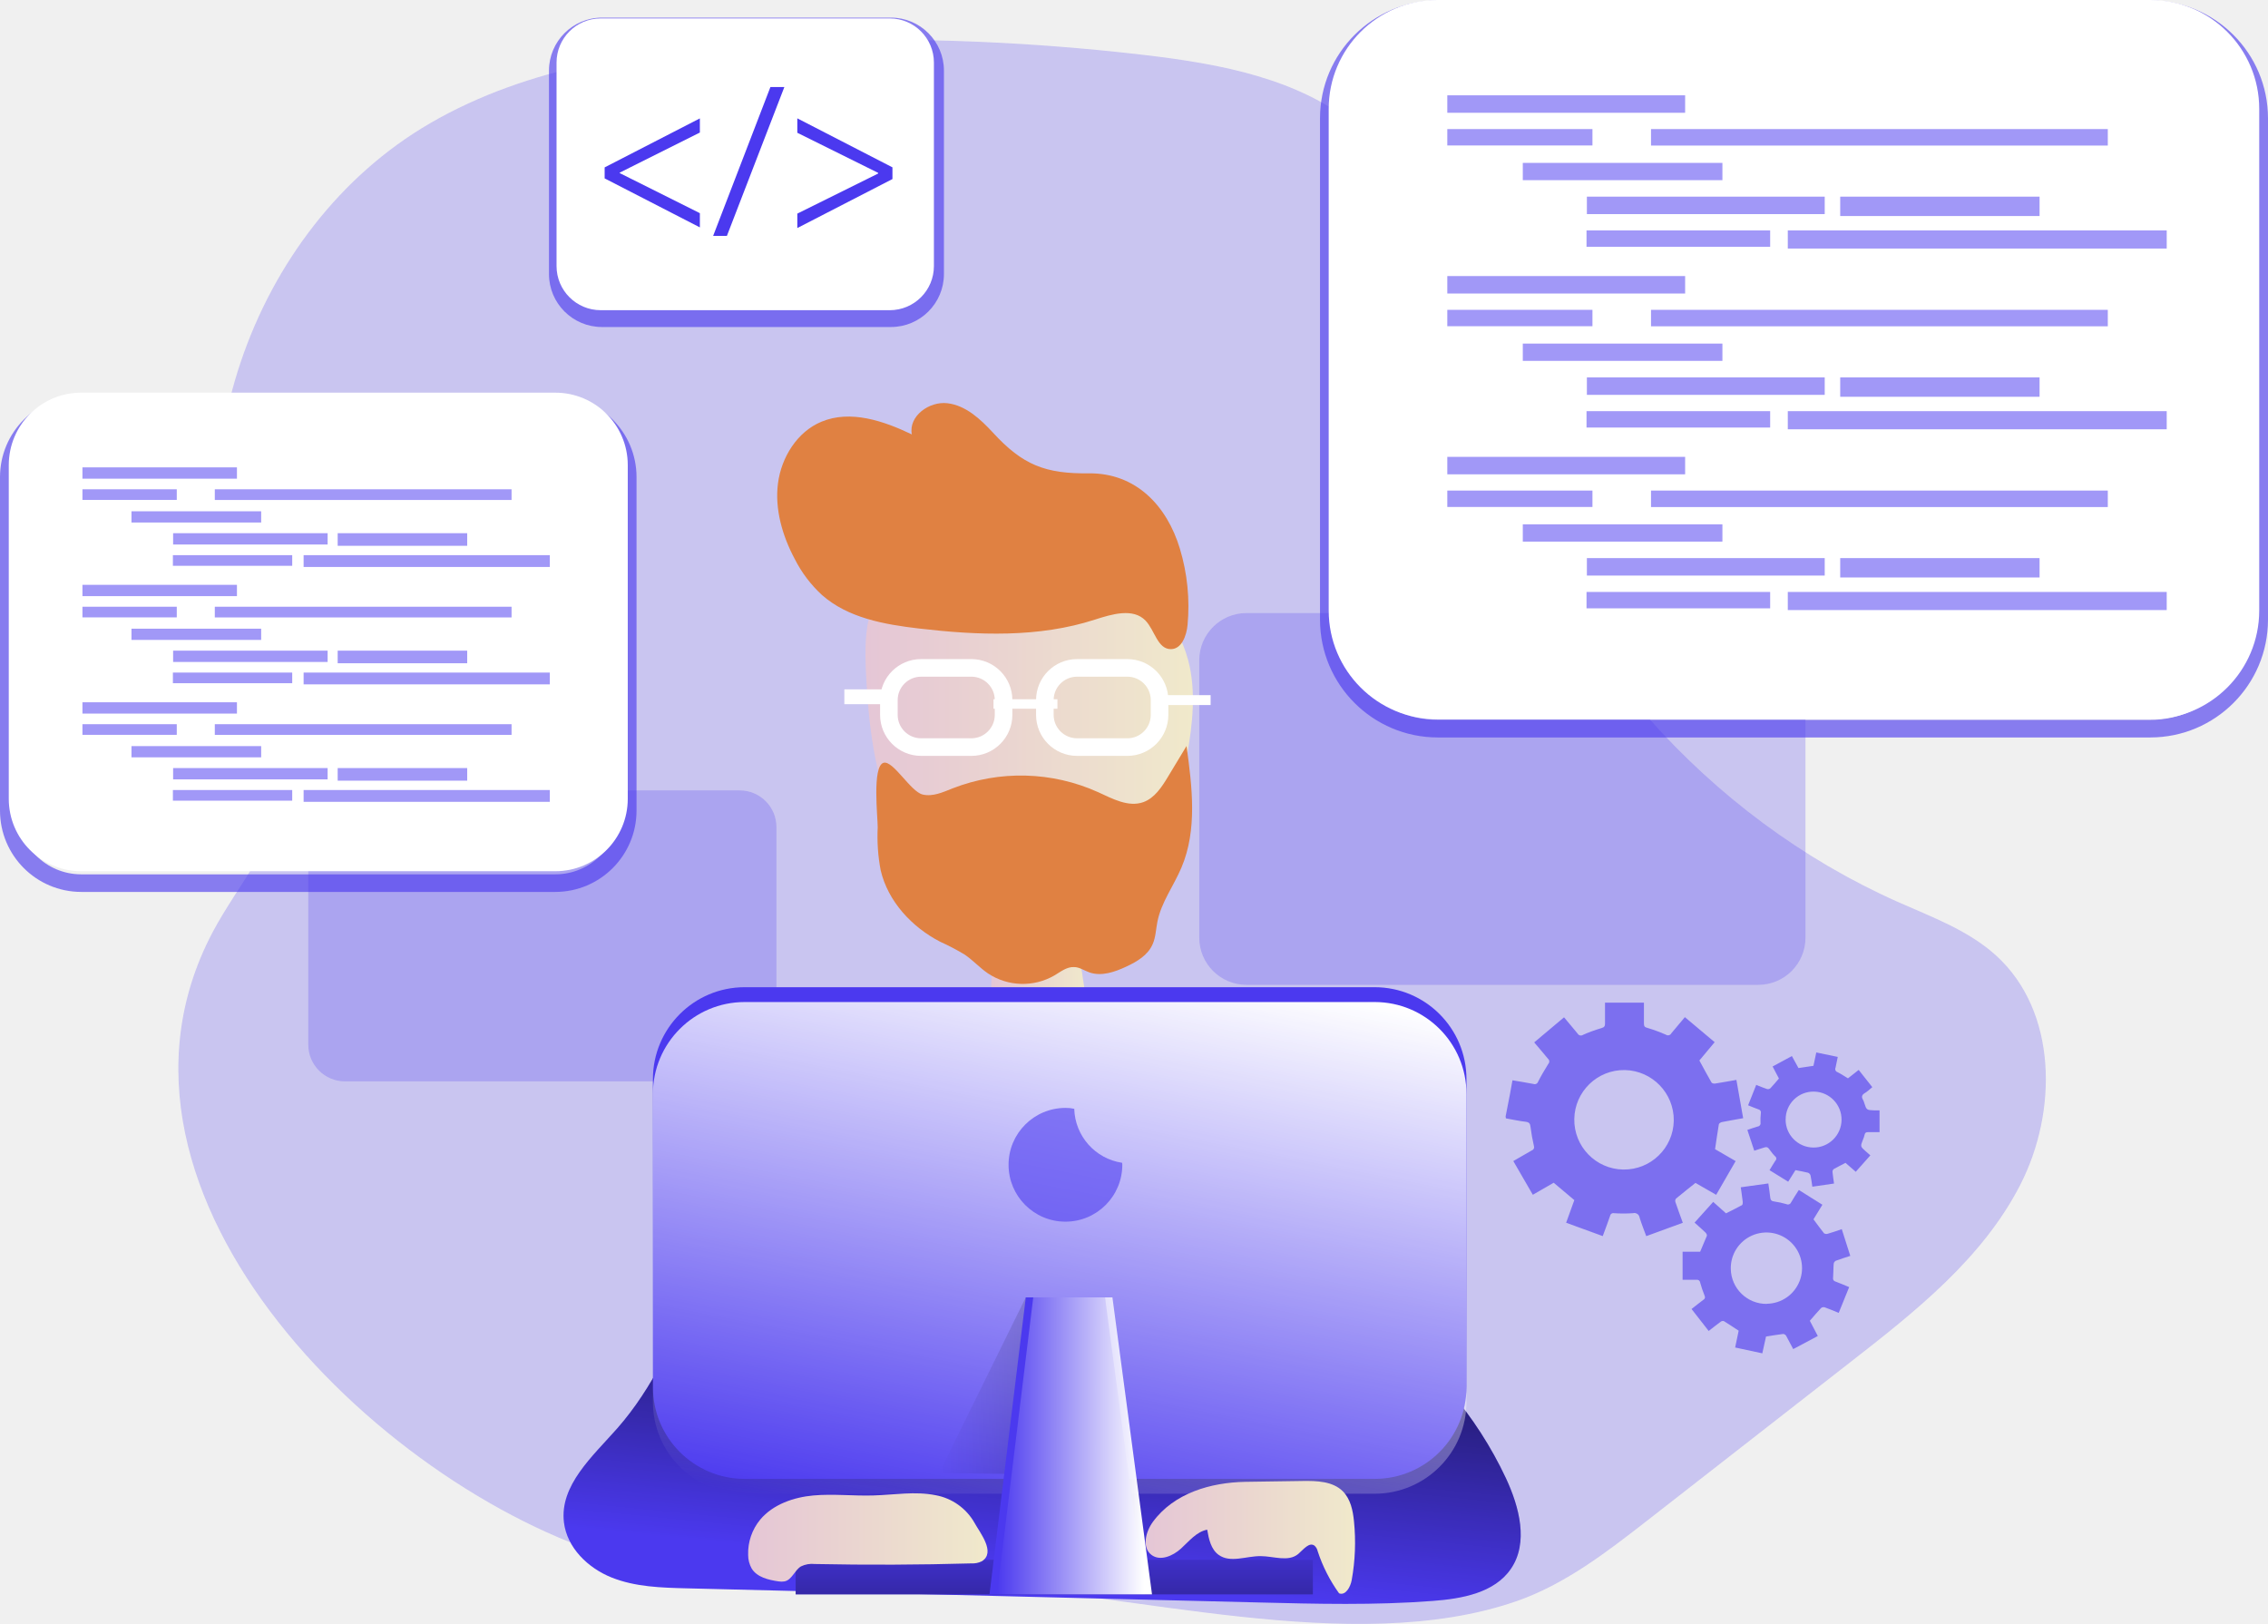
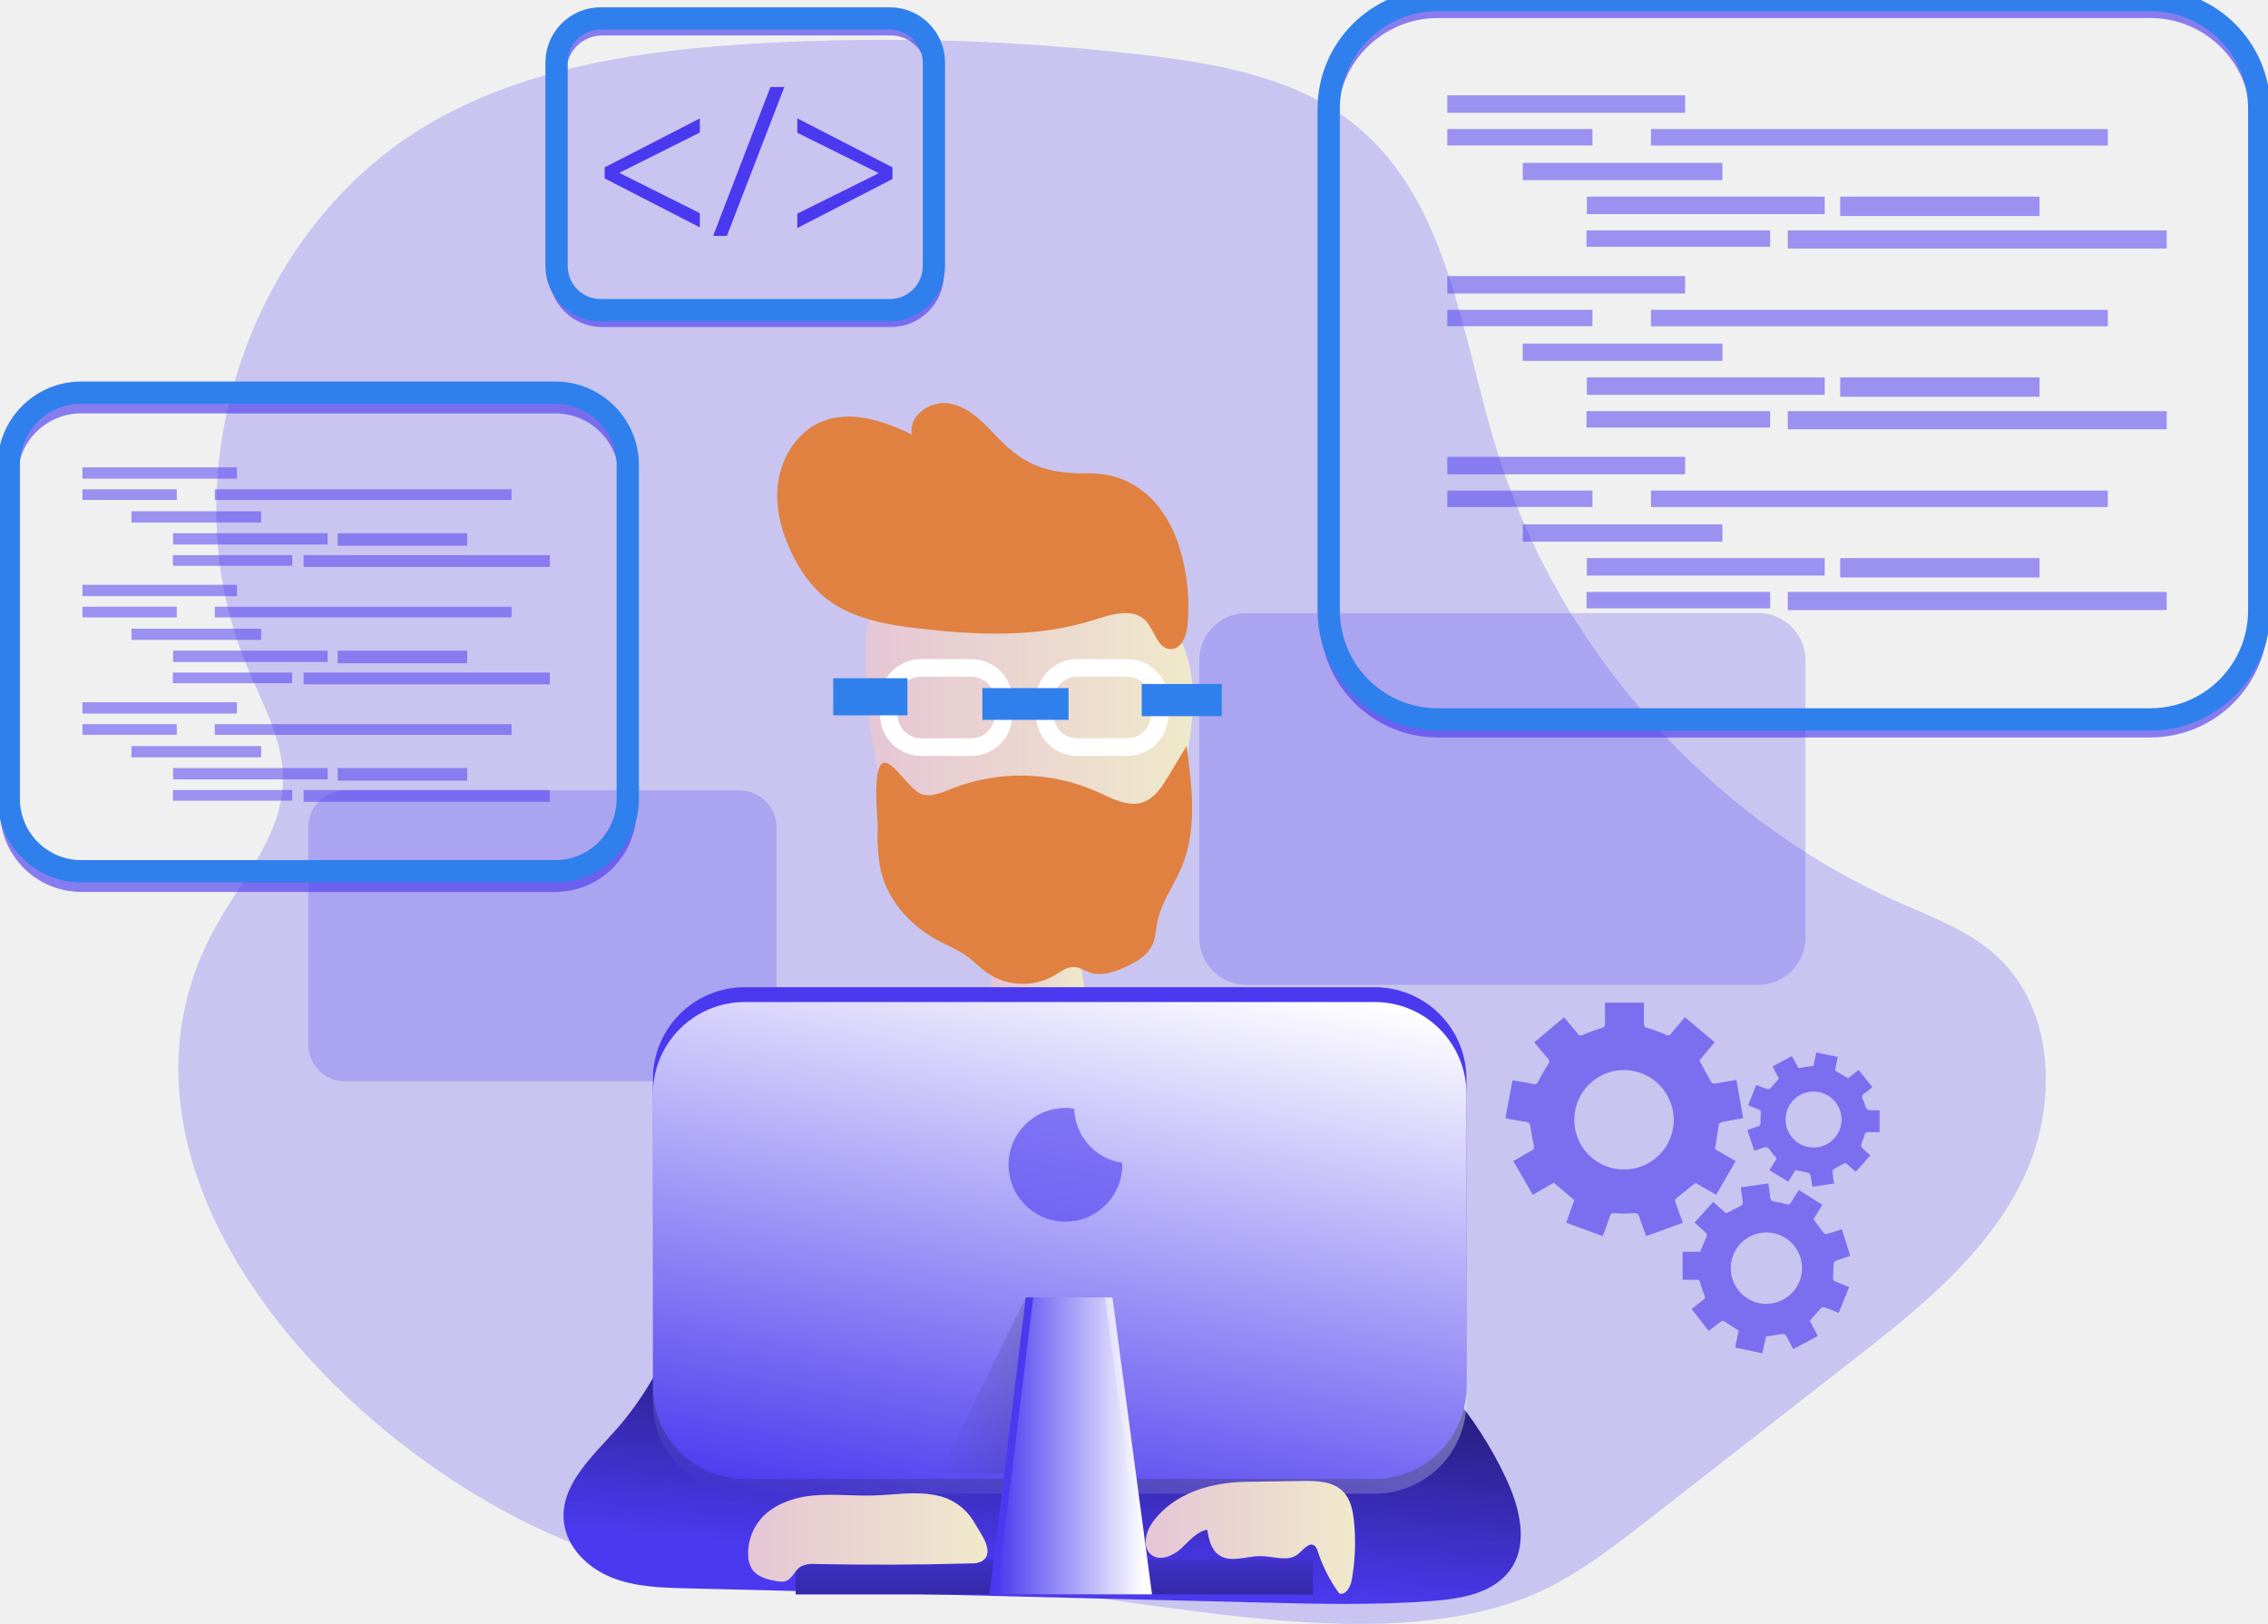
<svg xmlns="http://www.w3.org/2000/svg" xmlns:xlink="http://www.w3.org/1999/xlink" data-name="Layer 1" viewBox="0 0 509.23 364.6">
+   <style>
+         .coding_theme {
+             fill:none;
+             stroke:#2f80ec;
+             stroke-width:5;
+             stroke-miterlimit:10;
+         }
+         [data-theme='dark'] .coding_theme {
+             stroke:#4f46e4;
+         }
+     </style>
  <defs>
    <linearGradient id="a" x1="225" y1="279.58" x2="246.68" y2="279.58" gradientUnits="userSpaceOnUse">
      <stop offset="0" stop-color="#e5c6d6" />
      <stop offset=".42" stop-color="#ead4d0" />
      <stop offset="1" stop-color="#f0e9cb" />
    </linearGradient>
    <linearGradient id="d" x1="196.9" y1="214.27" x2="270.4" y2="214.27" xlink:href="#a" />
    <linearGradient id="b" x1="235.47" y1="403.52" x2="245.47" y2="302.39" gradientUnits="userSpaceOnUse">
      <stop offset="0" stop-color="#010101" stop-opacity="0" />
      <stop offset=".95" stop-color="#010101" />
    </linearGradient>
    <linearGradient id="e" x1="236.71" y1="341.09" x2="236.71" y2="400.36" xlink:href="#b" />
    <linearGradient id="c" x1="224.9" y1="346.73" x2="252.31" y2="206.71" gradientUnits="userSpaceOnUse">
      <stop offset="0" stop-color="#fff" stop-opacity="0" />
      <stop offset=".95" stop-color="#fff" />
    </linearGradient>
    <linearGradient id="f" x1="210.88" y1="311.27" x2="250.61" y2="311.27" xlink:href="#b" />
    <linearGradient id="g" x1="223.84" y1="324.62" x2="258.66" y2="324.62" xlink:href="#c" />
    <linearGradient id="h" x1="170.56" y1="395.25" x2="224.36" y2="395.25" xlink:href="#a" />
    <linearGradient id="i" x1="259.78" y1="395.21" x2="306.81" y2="395.21" xlink:href="#a" />
  </defs>
  <path d="M47.72 209.34c5.86-11.1 15.44-21.13 15.81-33.68.26-9.18-4.56-17.6-8.09-26.09-18-43.23.64-98.39 41.13-121.9 22.1-12.83 48.29-16.49 73.8-17.93a500.35 500.35 0 0186.79 2.63c16.88 2 34.55 5.23 47.61 16.1 20.47 17 23.36 46.63 31.14 72.09 13.67 44.72 47.42 82.87 90.13 101.9 7.73 3.44 15.92 6.4 22.17 12.1 13.71 12.48 13.85 34.94 5.4 51.44s-23.52 28.43-38.17 39.83l-45.46 35.45c-9.2 7.17-18.62 14.47-29.65 18.26-36.75 12.64-86.6-2.22-124.75-3.91-24.63-1.1-50.74 1.34-74.81-5.08-53.28-14.23-124.33-81.88-93.05-141.21z" fill="#4b39ef" opacity=".24" style="isolation:isolate" />
  <rect x="271.83" y="187.67" width="136.11" height="83.47" rx="10.6" transform="rotate(-180 338.605 204.39)" fill="#4b39ef" opacity=".24" style="isolation:isolate" />
  <rect x="71.79" y="227.5" width="105.11" height="65.32" rx="8.24" transform="rotate(-180 123.06 235.14)" fill="#4b39ef" opacity=".24" style="isolation:isolate" />
  <path d="M482.81 165.57h-160a26.46 26.46 0 01-26.43-26.42V26.53A26.46 26.46 0 01322.81.1h160a26.46 26.46 0 0126.42 26.43v112.62a26.45 26.45 0 01-26.42 26.42zm-160-161.52a22.5 22.5 0 00-22.48 22.48v112.62a22.5 22.5 0 0022.48 22.47h160a22.5 22.5 0 0022.47-22.47V26.53a22.5 22.5 0 00-22.47-22.48zM200.05 73.42h-64.9a11.9 11.9 0 01-11.89-11.89V15.86a11.9 11.9 0 0111.89-11.9h64.9a11.9 11.9 0 0111.89 11.9v45.67a11.9 11.9 0 01-11.89 11.89zm-64.9-65.46a8 8 0 00-7.94 7.94v45.67a8 8 0 007.94 7.94h64.9a8 8 0 007.94-7.94V15.86a8 8 0 00-7.94-7.9z" fill="#4b39ef" opacity=".63" style="isolation:isolate" />
  <path d="M225.82 292.41a6.15 6.15 0 001 3.21 4.57 4.57 0 002.14 1.39c3.82 1.35 8-.21 11.75-1.76a10.11 10.11 0 004.36-2.77 9.44 9.44 0 001.47-5.29 79.24 79.24 0 00-.93-18.07 9.62 9.62 0 00-1.53-4.39c-1.85-2.45-5.33-2.78-8.4-2.9-7.73-.29-10-1.28-10.44 6.82a147.34 147.34 0 00.58 23.76z" transform="translate(-2.56 -50.04)" fill="url(#a)" />
  <path d="M203.56 234.62a41 41 0 007.62 11.63 32.35 32.35 0 0049.6-3.51c4.8-6.69 6.86-14.94 8.3-23.05 1.25-7.1 2.1-14.49.25-21.46-2.43-9.11-9.4-16.62-17.8-20.88s-18.1-5.5-27.5-4.83c-5.88.43-11.82 1.62-16.93 4.54-10.1 5.74-10.56 13.7-10.1 24.08.55 11.38 1.83 22.99 6.56 33.48z" transform="translate(-2.56 -50.04)" fill="url(#d)" />
  <path d="M222.9 97.08c-2.78-3-6.07-6.06-10.17-6.55s-8.78 2.9-8 7c-6.35-3.05-13.79-5.56-20.29-2.85-5.46 2.26-9 8-9.76 13.82s1 11.82 3.76 17a28.37 28.37 0 006.13 8.1c5.86 5.16 14 6.6 21.78 7.51 13.2 1.54 26.84 2.1 39.49-2 3.82-1.23 8.59-2.67 11.37.23 2.07 2.15 2.69 6.41 5.68 6.4 2.42 0 3.52-3 3.75-5.43a44.83 44.83 0 00-1.72-17.12c-2.91-9.63-9.84-17-20.39-16.92-9.77.12-14.88-1.81-21.63-9.19z" fill="#e08142" />
  <rect x="199.58" y="149.95" width="25.75" height="17.78" rx="7.23" fill="none" stroke="#fff" stroke-miterlimit="10" stroke-width="3.95" />
  <rect x="234.6" y="149.95" width="25.75" height="17.78" rx="7.23" fill="none" stroke="#fff" stroke-miterlimit="10" stroke-width="3.95" />
-   <path fill="#fff" d="M223.07 156.99h14.35v2.13h-14.35zm-33.49-2.22h11.67v3.33h-11.67zm69.27 1.3h12.97v2.22h-12.97z" />
+   <path class="coding_theme" d="M223.07 156.99h14.35v2.13h-14.35zm-33.49-2.22h11.67v3.33h-11.67zm69.27 1.3h12.97v2.22h-12.97z" />
  <path d="M197.07 185.74a40.73 40.73 0 00.66 9.62c1.62 7 7 12.79 13.38 16.08a51.41 51.41 0 015.55 2.92c1.82 1.25 3.33 2.93 5.16 4.18a14.17 14.17 0 0014.94.45c1.39-.83 2.77-1.95 4.39-1.87 1.24 0 2.32.81 3.49 1.21 2.67.91 5.59-.08 8.15-1.27s4.93-2.61 6-5.05c.71-1.58.74-3.37 1.08-5.07.86-4.36 3.67-8.06 5.4-12.16 3.6-8.49 2.4-18.16 1.14-27.29l-4.16 6.89c-1.4 2.32-3 4.79-5.54 5.71-3.35 1.19-6.91-.75-10.15-2.24a42.21 42.21 0 00-32.68-.85c-2.16.86-4.45 1.92-6.72 1.38-2.7-.64-6.65-7.74-8.78-7.12-2.6.78-1.29 12.3-1.31 14.48z" fill="#e08142" />
  <path d="M223.3 233.22c27.08-3.86 55.85 9.87 69.89 33.35 4.68 7.84 7.82 16.57 13 24.1 5.47 8 13 14.29 19.29 21.63a87.06 87.06 0 0112.65 19.59c3 6.44 5.13 14.48 1.1 20.35-3.7 5.4-11 6.7-17.55 7.19-13 1-26.11.67-39.17.34l-128.32-3.17c-5.72-.14-11.58-.31-16.89-2.44s-10-6.69-10.68-12.37c-1-8.32 6.45-14.84 12-21.13 16.13-18.36 19.74-45.07 35.28-63.93a63.48 63.48 0 0147.54-22.77" fill="#4b39ef" />
  <path d="M225.86 283.26c27.08-3.86 55.85 9.87 69.89 33.35 4.68 7.84 7.82 16.57 13 24.1 5.47 8 13 14.29 19.29 21.63a87.06 87.06 0 0112.65 19.59c3 6.44 5.13 14.48 1.1 20.35-3.7 5.4-11 6.7-17.55 7.19-13 1-26.11.67-39.17.34l-128.32-3.17c-5.72-.14-11.58-.31-16.89-2.44s-10-6.69-10.68-12.37c-1-8.32 6.45-14.84 12-21.13 16.13-18.36 19.74-45.07 35.28-63.93A63.48 63.48 0 01224 284" transform="translate(-2.56 -50.04)" fill="url(#b)" />
  <path fill="#4b39ef" d="M178.65 350.18h116.13v7.78H178.65z" />
  <path fill="url(#e)" d="M178.65 350.18h116.13v7.78H178.65z" />
  <rect x="146.6" y="221.64" width="182.66" height="110.39" rx="20.61" fill="#4b39ef" />
  <rect x="146.6" y="224.97" width="182.66" height="110.39" rx="20.61" fill="url(#c)" />
  <path opacity=".26" fill="url(#f)" d="M210.88 330.71l19.44-39.43h17.79l2.5 39.99-39.73-.56z" />
  <path fill="#4b39ef" d="M257 357.96h-34.83l8.15-66.68h17.79l8.89 66.68z" />
  <path fill="url(#g)" d="M258.66 357.96h-34.82l8.15-66.68h17.78l8.89 66.68z" />
-   <rect x="298.33" width="208.93" height="161.51" rx="24.45" fill="#fff" />
+   <rect x="298.33" width="208.93" height="161.51" rx="24.45" class="coding_theme" />
  <path d="M124.69 200.25H18.23A18.26 18.26 0 010 182.01V107.1a18.26 18.26 0 0118.23-18.24h106.46a18.26 18.26 0 0118.23 18.24v74.91a18.26 18.26 0 01-18.23 18.24zM18.23 92.81A14.31 14.31 0 003.94 107.1v74.91a14.31 14.31 0 0014.29 14.29h106.46a14.31 14.31 0 0014.29-14.29V107.1a14.31 14.31 0 00-14.29-14.29z" fill="#4b39ef" opacity=".63" style="isolation:isolate" />
-   <rect x="1.97" y="88.16" width="138.98" height="107.44" rx="16.26" fill="#fff" />
-   <rect x="124.96" y="4.14" width="84.73" height="65.5" rx="9.91" fill="#fff" />
+   <rect x="1.97" y="88.16" width="138.98" height="107.44" rx="16.26" class="coding_theme" />
+   <rect x="124.96" y="4.14" width="84.73" height="65.5" rx="9.91" class="coding_theme" />
  <path d="M135.76 37.58l21.38-11v3.18l-18 9v.1l18 9v3.19l-21.38-11zm24.36 15.38l12.86-33.42h3.13l-12.9 33.42zm40.26-12.76l-21.36 11v-3.24l18.15-9v-.15l-18.15-9v-3.24l21.36 11z" fill="#4b39ef" />
  <path d="M212.62 385.73c-4.58-.92-9.3-.08-14 .06-4.48.13-9-.4-13.43 0s-9.07 2-11.93 5.41a11.85 11.85 0 00-2.72 7.93 6.21 6.21 0 00.8 3.08c1.22 1.95 3.76 2.54 6 2.87a4.06 4.06 0 001.39 0c1.65-.36 2.23-2.48 3.66-3.36a5.64 5.64 0 013.13-.54q17.58.36 35.17-.14a4.63 4.63 0 002.33-.48c3.2-2-.5-6.48-1.65-8.62a12.66 12.66 0 00-8.75-6.21z" transform="translate(-2.56 -50.04)" fill="url(#h)" />
  <path d="M261.4 391.74c-1.61 2.21-2.49 5.72-.32 7.38 1.95 1.5 4.81.26 6.63-1.39s3.48-3.79 5.9-4.26c.36 2.1.84 4.4 2.56 5.65 2.61 1.9 6.21.26 9.43.29 2.9 0 6.21 1.37 8.45-.48 1.16-1 2.48-2.77 3.68-1.85a2.39 2.39 0 01.69 1.23 34.38 34.38 0 004.8 9.45c1.46.57 2.56-1.41 2.84-3a47.44 47.44 0 00.51-13.14c-.24-2.44-.76-5-2.5-6.76-2.27-2.27-5.86-2.37-9.07-2.32l-12.88.19c-7.66.15-15.95 2.49-20.72 9.01z" transform="translate(-2.56 -50.04)" fill="url(#i)" />
  <path d="M251.99 261.53a12.77 12.77 0 11-12.79-12.79 8.57 8.57 0 012 .2 12.61 12.61 0 0010.74 12.12 1.83 1.83 0 01.05.47z" fill="#4b39ef" opacity=".59" style="isolation:isolate" />
  <path d="M324.96 21.4h53.4v3.92h-53.4zm0 7.58h32.59v3.68h-32.59zm45.74 0h102.56v3.7H370.7zm-28.79 7.59h44.82v3.88h-44.82zm14.39 7.58h53.4v3.92h-53.4zm56.88 0h44.76v4.35h-44.76zm-56.96 7.58h41.23v3.68h-41.23zm45.19 0h85.08v4.07h-85.08zm-76.45 10.25h53.4v3.92h-53.4zm0 7.58h32.59v3.68h-32.59zm45.74 0h102.56v3.7H370.7zm-28.79 7.58h44.82v3.88h-44.82zm14.39 7.59h53.4v3.92h-53.4zm56.88 0h44.76v4.35h-44.76zm-56.96 7.58h41.23v3.68h-41.23zm45.19 0h85.08v4.07h-85.08zm-76.45 10.26h53.4v3.92h-53.4zm0 7.57h32.59v3.68h-32.59zm45.74 0h102.56v3.7H370.7zm-28.79 7.58h44.82v3.88h-44.82zm14.39 7.58h53.4v3.92h-53.4zm56.88 0h44.76v4.35h-44.76zm-56.96 7.6h41.23v3.68h-41.23zm45.19 0h85.08v4.07h-85.08zm-382.9-27.97H53.2v2.54H18.51zm0 4.92h21.18v2.39H18.51zm29.72 0h66.63v2.4H48.23zm-18.71 4.94h29.12v2.52H29.52zm9.35 4.92h34.69v2.54H38.87zm36.95 0h29.08v2.83H75.82zm-37 4.93h26.79v2.39H38.82zm29.35 0h55.28v2.65H68.17zm-49.66 6.66H53.2v2.54H18.51zm0 4.92h21.18v2.39H18.51zm29.72 0h66.63v2.4H48.23zm-18.71 4.93h29.12v2.52H29.52zm9.35 4.93h34.69v2.54H38.87zm36.95 0h29.08v2.83H75.82zm-37 4.92h26.79v2.39H38.82zm29.35 0h55.28v2.65H68.17zm-49.66 6.67H53.2v2.54H18.51zm0 4.92h21.18v2.39H18.51zm29.72 0h66.63v2.4H48.23zm-18.71 4.92h29.12v2.52H29.52zm9.35 4.93h34.69v2.54H38.87zm36.95 0h29.08v2.83H75.82zm-37 4.93h26.79v2.39H38.82zm29.35 0h55.28v2.65H68.17z" opacity=".52" fill="#4b39ef" />
  <path d="M338.05 250.67c.32-1.71.66-3.42 1-5.13.18-1 .35-1.93.54-3 1.6.27 3.16.52 4.71.82a.8.8 0 001.05-.52c.7-1.36 1.48-2.68 2.3-4a.77.77 0 00-.07-1.12c-1-1.19-2-2.42-3.11-3.69l6.7-5.63c1 1.23 2.06 2.42 3.05 3.65a.84.84 0 001.22.28 33.56 33.56 0 014.14-1.51c.65-.19.8-.45.79-1.06v-4.65h8.74v4.67c0 .62.16.85.79 1a35.33 35.33 0 014.14 1.52.83.83 0 001.21-.3c1-1.21 2-2.39 3.05-3.64l6.69 5.62-3.43 4.11c.93 1.71 1.8 3.35 2.73 4.95.1.18.54.27.8.23 1.56-.24 3.12-.53 4.78-.82l1.52 8.6c-1.63.29-3.21.56-4.78.87-.26.05-.64.29-.68.5-.31 1.82-.56 3.65-.85 5.58l4.62 2.68-4.37 7.57-4.65-2.67c-1.5 1.2-2.95 2.34-4.38 3.53a.83.83 0 00-.13.74c.52 1.55 1.09 3.08 1.67 4.68l-8.21 3c-.51-1.39-1.06-2.75-1.49-4.15a1.19 1.19 0 00-1.5-1 31.73 31.73 0 01-4.25 0 .71.71 0 00-.87.58c-.52 1.5-1.08 3-1.66 4.56l-8.22-3 1.84-5.08-4.63-3.9-4.69 2.7-4.38-7.57c1.45-.84 2.81-1.64 4.19-2.41a.76.76 0 00.43-1 44.39 44.39 0 01-.76-4.27c-.09-.7-.25-1-1-1.13-1.52-.17-3-.5-4.52-.77zm26.76-10.43a11.17 11.17 0 1011 11.36 11.23 11.23 0 00-11-11.36zm48.72 35.72l1.91 6c-1.11.37-2.18.69-3.21 1.08a.91.91 0 00-.51.65c-.09 1.06-.06 2.12-.14 3.18a.7.7 0 00.53.85c1 .37 2 .81 3.08 1.25-.8 2-1.56 3.85-2.35 5.79-1.09-.44-2.12-.89-3.17-1.26a.91.91 0 00-.8.18c-.84.89-1.63 1.84-2.51 2.85l1.79 3.42-5.52 2.94c-.55-1-1.05-2-1.6-3a.88.88 0 00-.66-.4c-1.27.15-2.54.38-3.85.58l-.83 3.77-6.1-1.31.79-3.77c-1.13-.74-2.21-1.47-3.32-2.15a.79.79 0 00-.7.12c-.9.66-1.77 1.36-2.71 2.09l-3.85-4.93c.92-.72 1.76-1.4 2.63-2.05a.67.67 0 00.3-.94 27.5 27.5 0 01-1-2.95.68.68 0 00-.78-.62h-3.16v-6.3h3.94c.5-1.18 1-2.36 1.51-3.57.07-.18-.12-.55-.29-.72-.78-.76-1.61-1.47-2.47-2.25l4.18-4.65 2.88 2.57c1.22-.62 2.41-1.2 3.58-1.84.14-.08.2-.46.18-.68-.12-1.08-.29-2.16-.45-3.33l6.19-.86c.16 1.11.32 2.13.43 3.16.06.58.3.82.91.89a19.56 19.56 0 012.71.59.77.77 0 001.06-.39c.53-.93 1.12-1.81 1.74-2.79l5.29 3.32-2 3.27c.79 1.07 1.56 2.13 2.37 3.14a1 1 0 00.77.12c1.06-.31 2.12-.66 3.21-1.05zm-16.8 16.75a8 8 0 10-8.12-7.84 8 8 0 008.12 7.87zm18.19-50.61l2.41-1.89 3.06 3.87c-.59.47-1.11 1-1.7 1.34s-.81.81-.41 1.46a2.94 2.94 0 01.3.76c.52 1.58.52 1.58 2.22 1.65h1.21v4.89h-2.55c-.47 0-.7.11-.8.57a6.05 6.05 0 01-.36 1.09c-.62 1.55-.63 1.55.65 2.68l1 .87-3.28 3.69-2.3-2c-.9.47-1.8.91-2.67 1.41a.82.82 0 00-.25.65c.08.84.22 1.67.34 2.58l-4.87.71c-.13-.89-.23-1.73-.41-2.54a.93.93 0 00-.56-.6c-.9-.23-1.81-.38-2.82-.58l-1.63 2.6-4.19-2.59c.45-.74.86-1.45 1.31-2.13a.63.63 0 00-.08-1 8.61 8.61 0 01-.95-1.13c-.77-1.07-.76-1.07-2.05-.65-.51.18-1 .34-1.66.54l-1.55-4.67c.81-.27 1.56-.55 2.34-.77a.72.72 0 00.61-.87 13.67 13.67 0 01.08-2.12.69.69 0 00-.53-.85c-.77-.27-1.52-.59-2.33-.92l1.82-4.58c.84.33 1.62.67 2.42.93a.87.87 0 00.75-.16c.66-.69 1.26-1.43 1.93-2.2l-1.42-2.7 4.33-2.34 1.48 2.69 3.36-.5.64-3 4.82 1c-.17.84-.32 1.63-.5 2.42a.73.73 0 00.43 1c.79.38 1.54.89 2.36 1.39zm-14 9.24a6.28 6.28 0 106.39-6.26 6.22 6.22 0 00-6.38 6.26z" opacity=".61" fill="#4b39ef" />
</svg>
